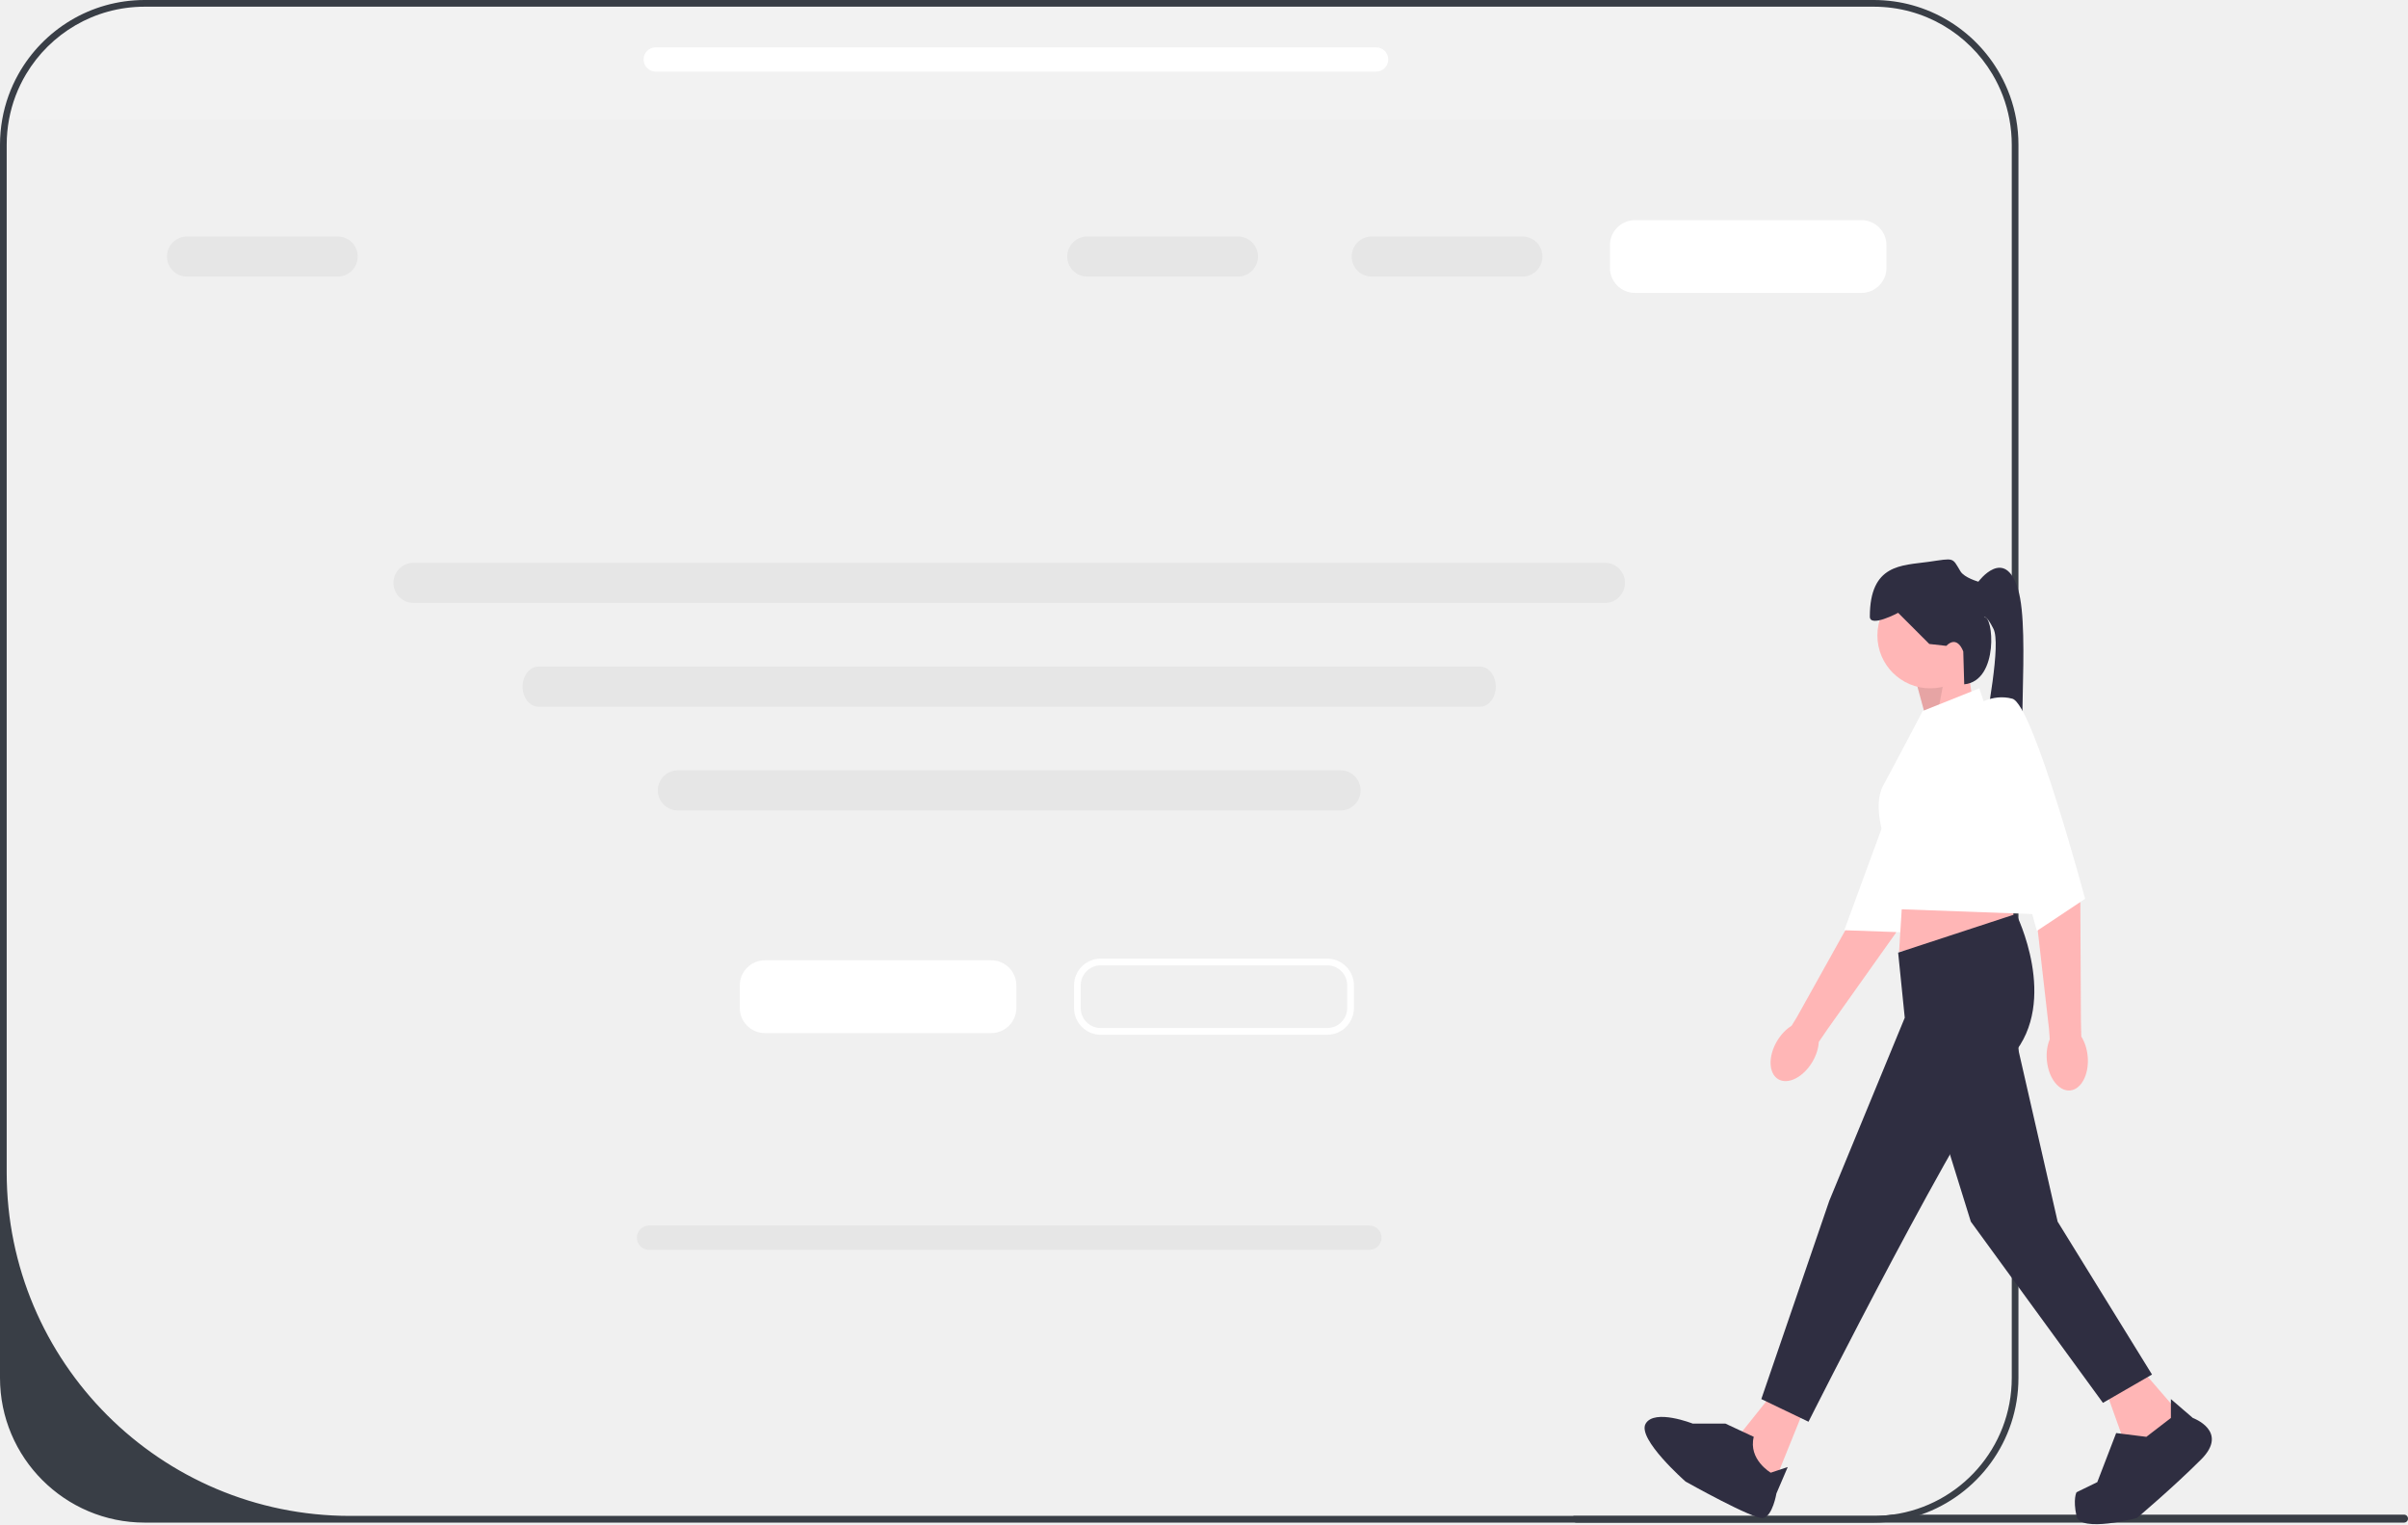
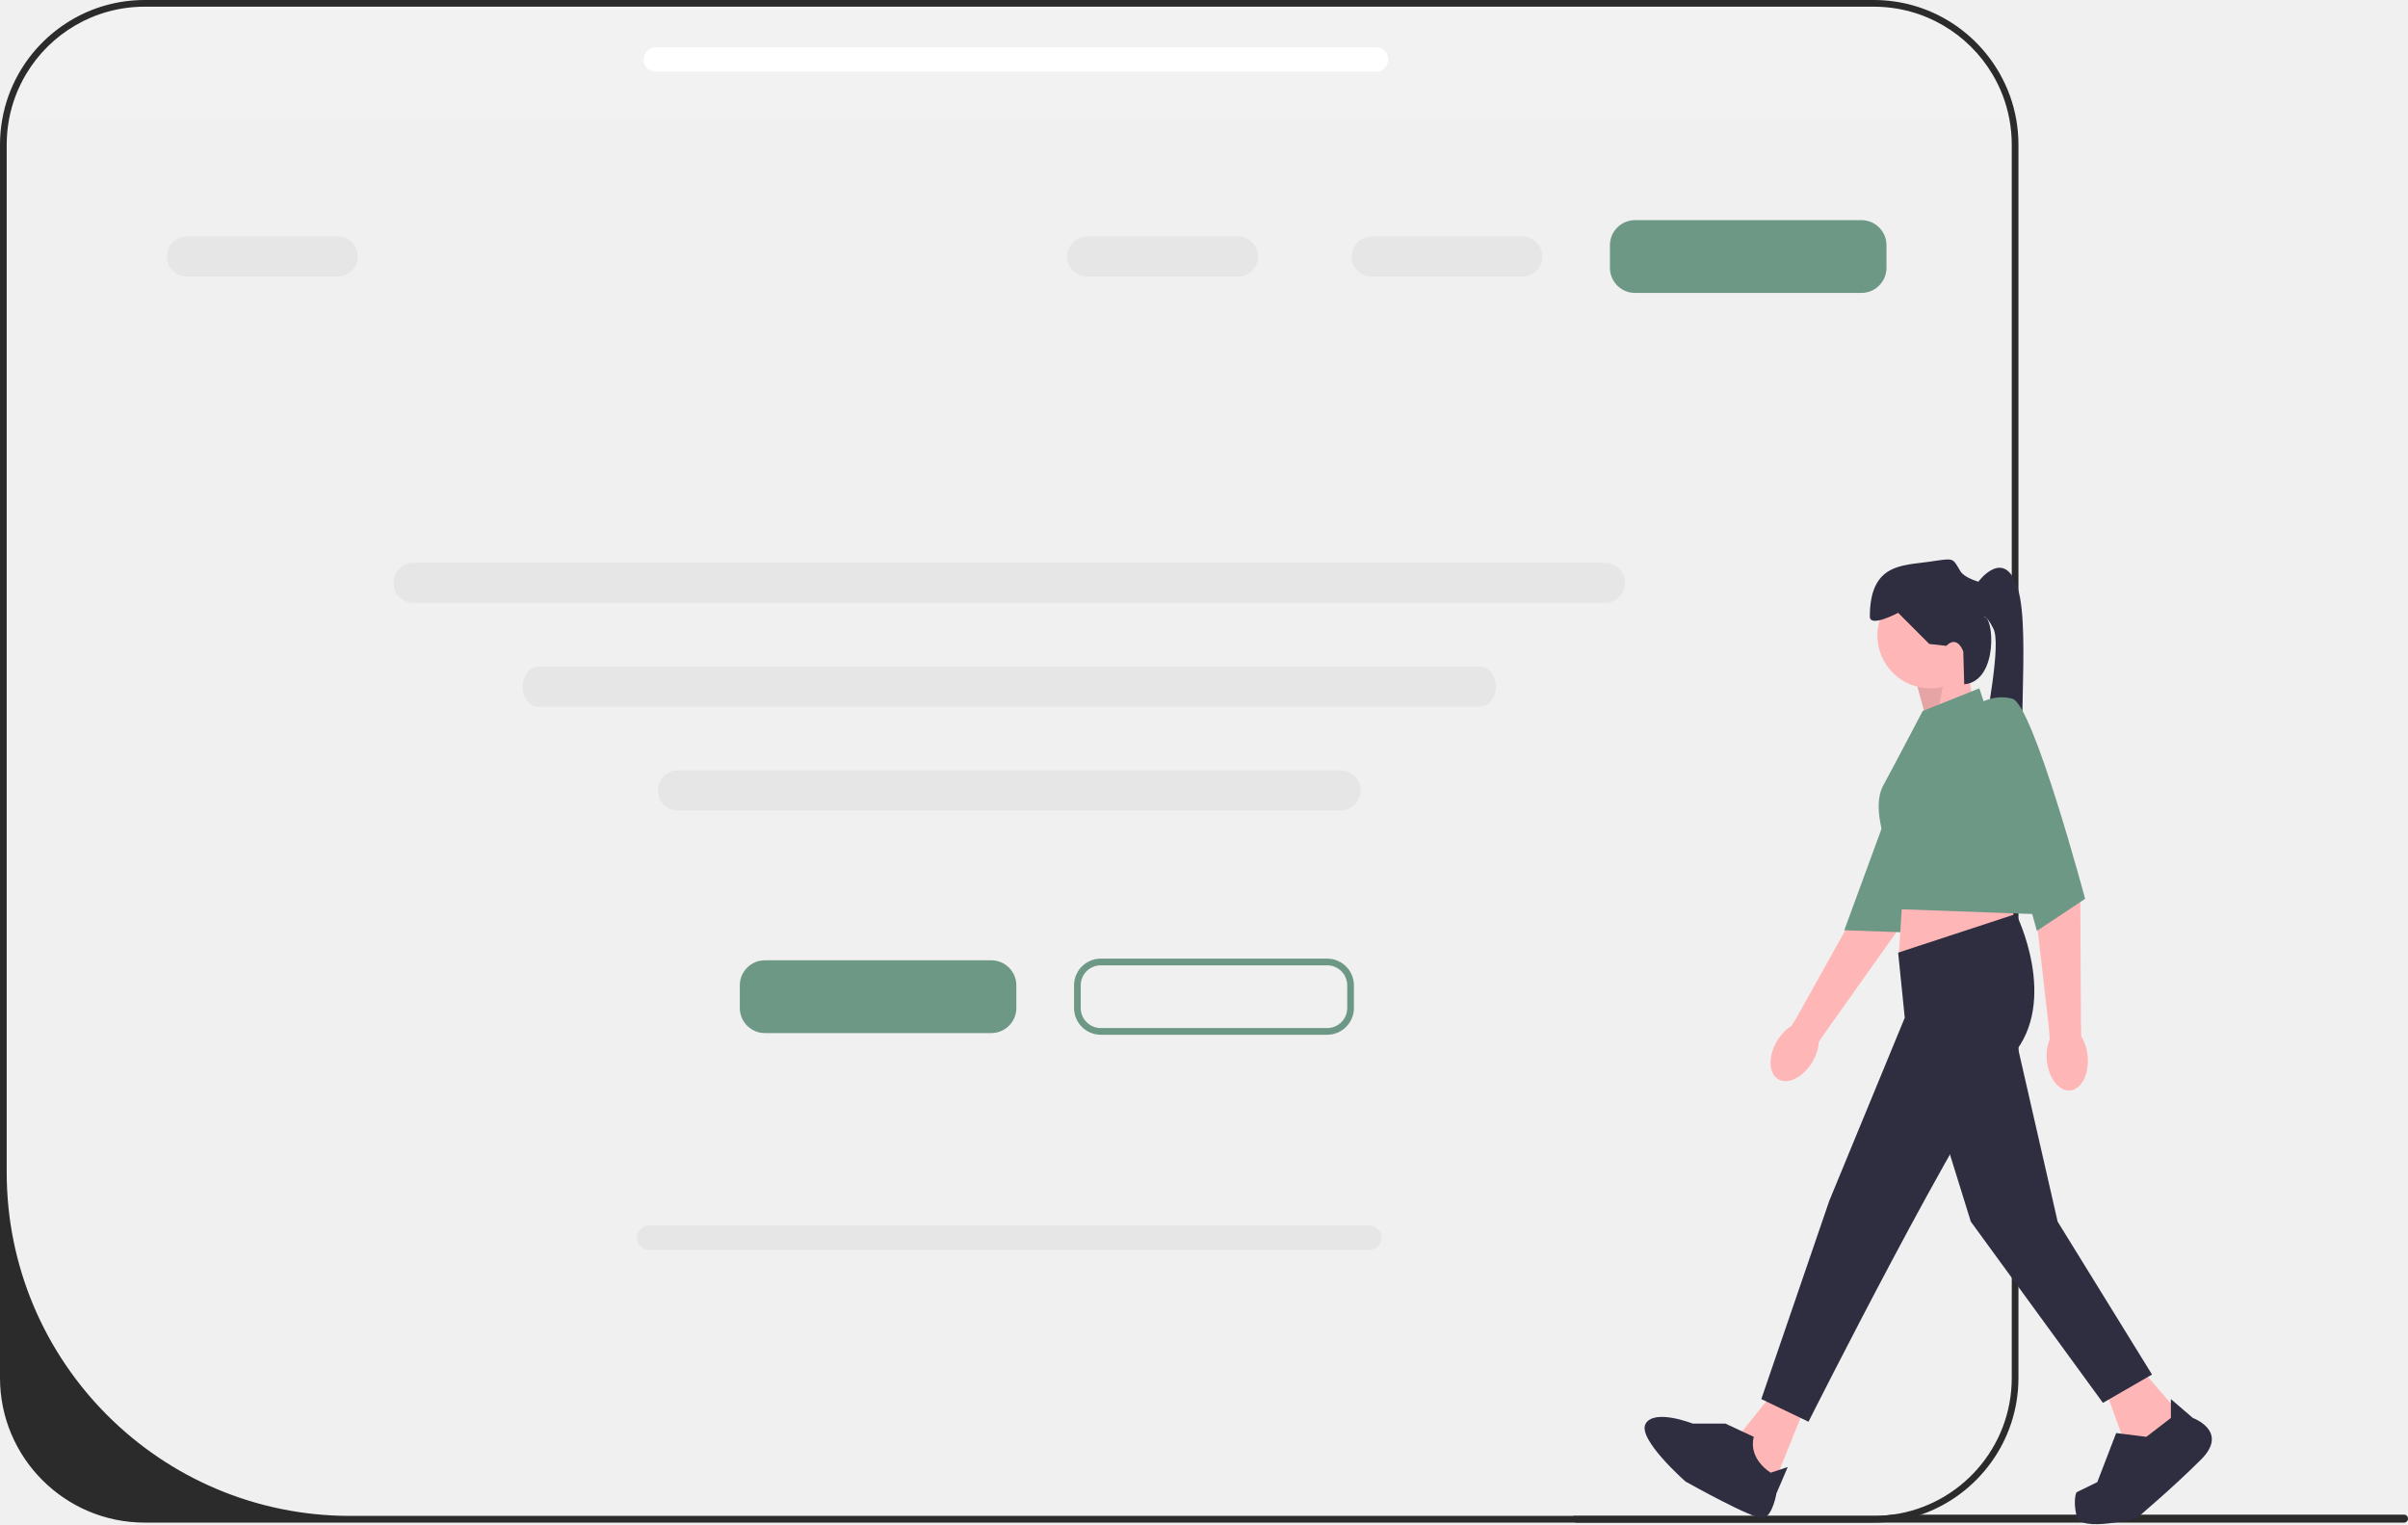
<svg xmlns="http://www.w3.org/2000/svg" width="100%" height="255.365" viewBox="0 0 719.53 455.365">
  <path d="M602.46,35.65H.67c.85-4.82,2.51-9.38,4.83-13.51C12.91,8.94,27.04,0,43.23,0H559.9c16.18,0,30.32,8.94,37.72,22.14,2.32,4.13,3.99,8.69,4.84,13.51Z" fill="#f2f2f2" />
-   <path d="M719.53,453.7c0,.66-.53,1.19-1.19,1.19h-247.29c-.66,0-1.19-.53-1.19-1.19,0-.32,.12-.6,.32-.81h89.72c1.91,0,3.78-.13,5.62-.38h152.82c.66,0,1.19,.53,1.19,1.19Z" fill="#393E46" />
+   <path d="M719.53,453.7c0,.66-.53,1.19-1.19,1.19h-247.29c-.66,0-1.19-.53-1.19-1.19,0-.32,.12-.6,.32-.81h89.72c1.91,0,3.78-.13,5.62-.38h152.82c.66,0,1.19,.53,1.19,1.19Z" fill="#2B2B2B" />
  <path d="M442.218,211.14H160.905c-2.614,0-4.741-2.691-4.741-6s2.127-6,4.741-6H442.218c2.614,0,4.741,2.691,4.741,6s-2.127,6-4.741,6Z" fill="#e6e6e6" />
-   <path d="M602.46,35.65c-.85-4.82-2.52-9.38-4.84-13.51-7.4-13.2-21.54-22.14-37.72-22.14H43.23C27.04,0,12.91,8.94,5.5,22.14c-2.32,4.13-3.98,8.69-4.83,13.51-.44,2.46-.67,4.99-.67,7.58V411.66c0,23.84,19.39,43.23,43.23,43.23H559.9c4.94,0,9.7-.84,14.13-2.38,16.92-5.86,29.1-21.96,29.1-40.85V43.23c0-2.58-.23-5.12-.67-7.58Zm-1.33,376.01c0,20.86-15.5,38.11-35.61,40.85-1.84,.25-3.71,.38-5.62,.38H104.64c-56.69,0-102.64-45.96-102.64-102.65V43.23c0-2.59,.24-5.12,.7-7.58,.9-4.86,2.65-9.41,5.1-13.51C14.99,10.08,28.17,2,43.23,2H559.9c15.06,0,28.24,8.08,35.43,20.14,2.45,4.1,4.2,8.65,5.1,13.51,.46,2.46,.7,4.99,.7,7.58V411.66Z" fill="#393E46" />
+   <path d="M602.46,35.65c-.85-4.82-2.52-9.38-4.84-13.51-7.4-13.2-21.54-22.14-37.72-22.14H43.23C27.04,0,12.91,8.94,5.5,22.14c-2.32,4.13-3.98,8.69-4.83,13.51-.44,2.46-.67,4.99-.67,7.58V411.66c0,23.84,19.39,43.23,43.23,43.23H559.9c4.94,0,9.7-.84,14.13-2.38,16.92-5.86,29.1-21.96,29.1-40.85V43.23c0-2.58-.23-5.12-.67-7.58Zm-1.33,376.01c0,20.86-15.5,38.11-35.61,40.85-1.84,.25-3.71,.38-5.62,.38H104.64c-56.69,0-102.64-45.96-102.64-102.65V43.23c0-2.59,.24-5.12,.7-7.58,.9-4.86,2.65-9.41,5.1-13.51C14.99,10.08,28.17,2,43.23,2H559.9c15.06,0,28.24,8.08,35.43,20.14,2.45,4.1,4.2,8.65,5.1,13.51,.46,2.46,.7,4.99,.7,7.58V411.66Z" fill="#2B2B2B" />
  <g>
    <polygon points="575.926 216.08 572.542 203.672 587.77 198.032 589.462 209.312 575.926 216.08" fill="#ffb6b6" />
    <polygon points="575.926 216.08 572.542 203.672 581.51 199.889 578.724 214.517 575.926 216.08" isolation="isolate" opacity=".1" />
    <g>
      <path d="M531.349,322.417c-2.909-1.73-3.062-6.838-.343-11.409,1.19-2.001,2.734-3.567,4.337-4.55l1.597-2.609,20.202-36.216s8.843-34.156,12.443-38.286c3.6-4.13,8.806-3.157,8.806-3.157l4.617,4.101-16.479,48.377-20.336,28.638-2.725,3.985c-.099,1.878-.739,3.982-1.93,5.983-2.719,4.571-7.282,6.873-10.19,5.142v0Z" fill="#ffb6b6" />
-       <path d="M575.093,212.535s6.426-.248,10.48,4.743-17.185,61.249-17.185,61.249l-17.3-.612,24.005-65.379h0Z" fill="#ffffff" />
+       <path d="M575.093,212.535s6.426-.248,10.48,4.743-17.185,61.249-17.185,61.249l-17.3-.612,24.005-65.379h0Z" fill="#6d9886" />
    </g>
    <circle cx="576.772" cy="189.854" r="15.792" fill="#ffb6b6" />
    <polygon points="539.831 419.114 529.115 445.621 522.912 439.417 520.656 427.573 529.679 416.294 539.831 419.114" fill="#ffb6b6" />
    <polygon points="640.22 409.526 650.936 421.934 645.86 432.085 634.58 430.393 628.941 414.602 640.22 409.526" fill="#ffb6b6" />
    <polygon points="568.876 261.48 567.466 284.322 602.433 278.118 600.177 264.018 568.876 261.48" fill="#ffb6b6" />
    <path d="M567.184,284.604l35.249-11.562s12.972,25.943-1.128,42.299-60.91,109.413-60.91,109.413l-14.1-6.768,20.303-59.218,22.559-54.706-1.974-19.457h0Z" fill="#2f2e41" />
    <polygon points="601.305 305.753 614.841 364.971 643.04 410.654 628.377 419.114 588.898 364.971 575.926 323.236 601.305 305.753" fill="#2f2e41" />
    <path d="M515.58,425.318h-9.768s-11.397-4.512-14.069,0,11.918,17.308,11.918,17.308c0,0,20.378,11.455,23.198,10.891s3.948-7.332,3.948-7.332l3.384-7.896-5.076,1.692s-6.768-3.948-5.076-10.716l-8.46-3.948h0Z" fill="#2f2e41" />
    <path d="M648.68,423.626v-5.64l6.557,5.64s10.927,3.948,2.467,12.408c-8.46,8.46-19.175,17.483-19.175,17.483,0,0-16.919,4.512-18.047-.564s0-7.13,0-7.13l6.204-3.022,5.64-14.664,9.024,1.128,7.332-5.64,0-0Z" fill="#2f2e41" />
    <path d="M581.566,192.956l-5.076-.564-9.306-9.306s-8.46,4.512-8.46,1.128c0-15.792,9.588-15.228,17.484-16.356,7.896-1.128,7.05-1.41,9.588,2.82,1.161,1.934,5.358,3.102,5.358,3.102,0,0,7.896-10.716,11.844,2.256,3.948,12.972-1.128,53.014,2.82,56.398,3.948,3.384-16.21,6.763-14.027-6.488s6.131-33.555,3.875-38.066c-2.256-4.512-2.82-3.384-2.82-3.384,2.796-1.141,4.622,18.964-5.919,19.949l-.285-9.797s-1.692-5.076-5.076-1.692l0-0Z" fill="#2f2e41" />
-     <path d="M574.516,212.414l16.919-6.768,22.559,67.678-46.416-1.691-4.179-20.2s-4.08-10.513-.697-16.717,11.813-22.303,11.813-22.303l0-0Z" fill="#ffffff" />
+     <path d="M574.516,212.414l16.919-6.768,22.559,67.678-46.416-1.691-4.179-20.2s-4.08-10.513-.697-16.717,11.813-22.303,11.813-22.303l0-0Z" fill="#6d9886" />
    <g>
      <path d="M618.543,325.783c-3.372,.29-6.474-3.771-6.93-9.07-.199-2.32,.142-4.492,.871-6.225l-.224-3.051-4.699-41.202s-8.748-33.703-8.231-39.157c.518-5.454,1.335-6.902,1.335-6.902l6.142,.64,14.814,48.913,.173,35.123,.109,4.827c1.014,1.584,1.721,3.666,1.92,5.986,.455,5.299-1.909,9.829-5.281,10.119v0Z" fill="#ffb6b6" />
-       <path d="M590.026,211.004s5.076-3.948,11.28-2.256,21.744,59.782,21.744,59.782l-14.413,9.588-18.611-67.114Z" fill="#ffffff" />
+       <path d="M590.026,211.004s5.076-3.948,11.28-2.256,21.744,59.782,21.744,59.782l-14.413,9.588-18.611-67.114Z" fill="#6d9886" />
    </g>
  </g>
-   <path d="M296.205,308.64h-67.656c-4.129,0-7.488-3.359-7.488-7.488v-6.767c0-4.129,3.359-7.487,7.488-7.487h67.656c4.129,0,7.488,3.358,7.488,7.487v6.767c0,4.129-3.359,7.488-7.488,7.488Z" fill="#ffffff" />
-   <path d="M556.205,87.511h-67.656c-4.129,0-7.488-3.359-7.488-7.488v-6.767c0-4.129,3.359-7.487,7.488-7.487h67.656c4.129,0,7.488,3.358,7.488,7.487v6.767c0,4.129-3.359,7.488-7.488,7.488Z" fill="#ffffff" />
-   <path d="M396.573,309.14h-67.656c-4.405,0-7.988-3.584-7.988-7.988v-6.767c0-4.404,3.583-7.987,7.988-7.987h67.656c4.405,0,7.988,3.583,7.988,7.987v6.767c0,4.404-3.583,7.988-7.988,7.988Zm-67.656-20.742c-3.302,0-5.988,2.686-5.988,5.987v6.767c0,3.302,2.687,5.988,5.988,5.988h67.656c3.302,0,5.988-2.687,5.988-5.988v-6.767c0-3.302-2.687-5.987-5.988-5.987h-67.656Z" fill="#ffffff" />
+   <path d="M296.205,308.64h-67.656c-4.129,0-7.488-3.359-7.488-7.488v-6.767c0-4.129,3.359-7.487,7.488-7.487h67.656c4.129,0,7.488,3.358,7.488,7.487v6.767c0,4.129-3.359,7.488-7.488,7.488Z" fill="#6d9886" />
+   <path class="btn-svg" d="M556.205,87.511h-67.656c-4.129,0-7.488-3.359-7.488-7.488v-6.767c0-4.129,3.359-7.487,7.488-7.487h67.656c4.129,0,7.488,3.358,7.488,7.487v6.767c0,4.129-3.359,7.488-7.488,7.488Z" fill="#6d9886" />
+   <path d="M396.573,309.14h-67.656c-4.405,0-7.988-3.584-7.988-7.988v-6.767c0-4.404,3.583-7.987,7.988-7.987h67.656c4.405,0,7.988,3.583,7.988,7.987v6.767c0,4.404-3.583,7.988-7.988,7.988Zm-67.656-20.742c-3.302,0-5.988,2.686-5.988,5.987v6.767c0,3.302,2.687,5.988,5.988,5.988h67.656c3.302,0,5.988-2.687,5.988-5.988v-6.767c0-3.302-2.687-5.987-5.988-5.987h-67.656Z" fill="#6d9886" />
  <path d="M479.561,180.14H123.561c-3.309,0-6-2.691-6-6s2.691-6,6-6H479.561c3.309,0,6,2.691,6,6s-2.691,6-6,6Z" fill="#e6e6e6" />
  <path d="M100.89,82.64H55.89c-3.309,0-6-2.691-6-6s2.691-6,6-6h45c3.309,0,6,2.691,6,6s-2.691,6-6,6Z" fill="#e6e6e6" />
  <path d="M369.89,82.64h-45c-3.309,0-6-2.691-6-6s2.691-6,6-6h45c3.309,0,6,2.691,6,6s-2.691,6-6,6Z" fill="#e6e6e6" />
  <path d="M454.89,82.64h-45c-3.309,0-6-2.691-6-6s2.691-6,6-6h45c3.309,0,6,2.691,6,6s-2.691,6-6,6Z" fill="#e6e6e6" />
  <path d="M400.561,242.14H202.561c-3.309,0-6-2.691-6-6s2.691-6,6-6h198c3.309,0,6,2.691,6,6s-2.691,6-6,6Z" fill="#e6e6e6" />
  <path d="M409.189,373.396H193.934c-2.001,0-3.628-1.627-3.628-3.628s1.627-3.628,3.628-3.628h215.256c2.001,0,3.628,1.627,3.628,3.628s-1.627,3.628-3.628,3.628h-0Z" fill="#e6e6e6" />
  <path d="M411.193,21.396H195.937c-2.001,0-3.628-1.627-3.628-3.628s1.627-3.628,3.628-3.628h215.256c2.001,0,3.628,1.627,3.628,3.628s-1.627,3.628-3.628,3.628h-0Z" fill="#fff" />
</svg>
